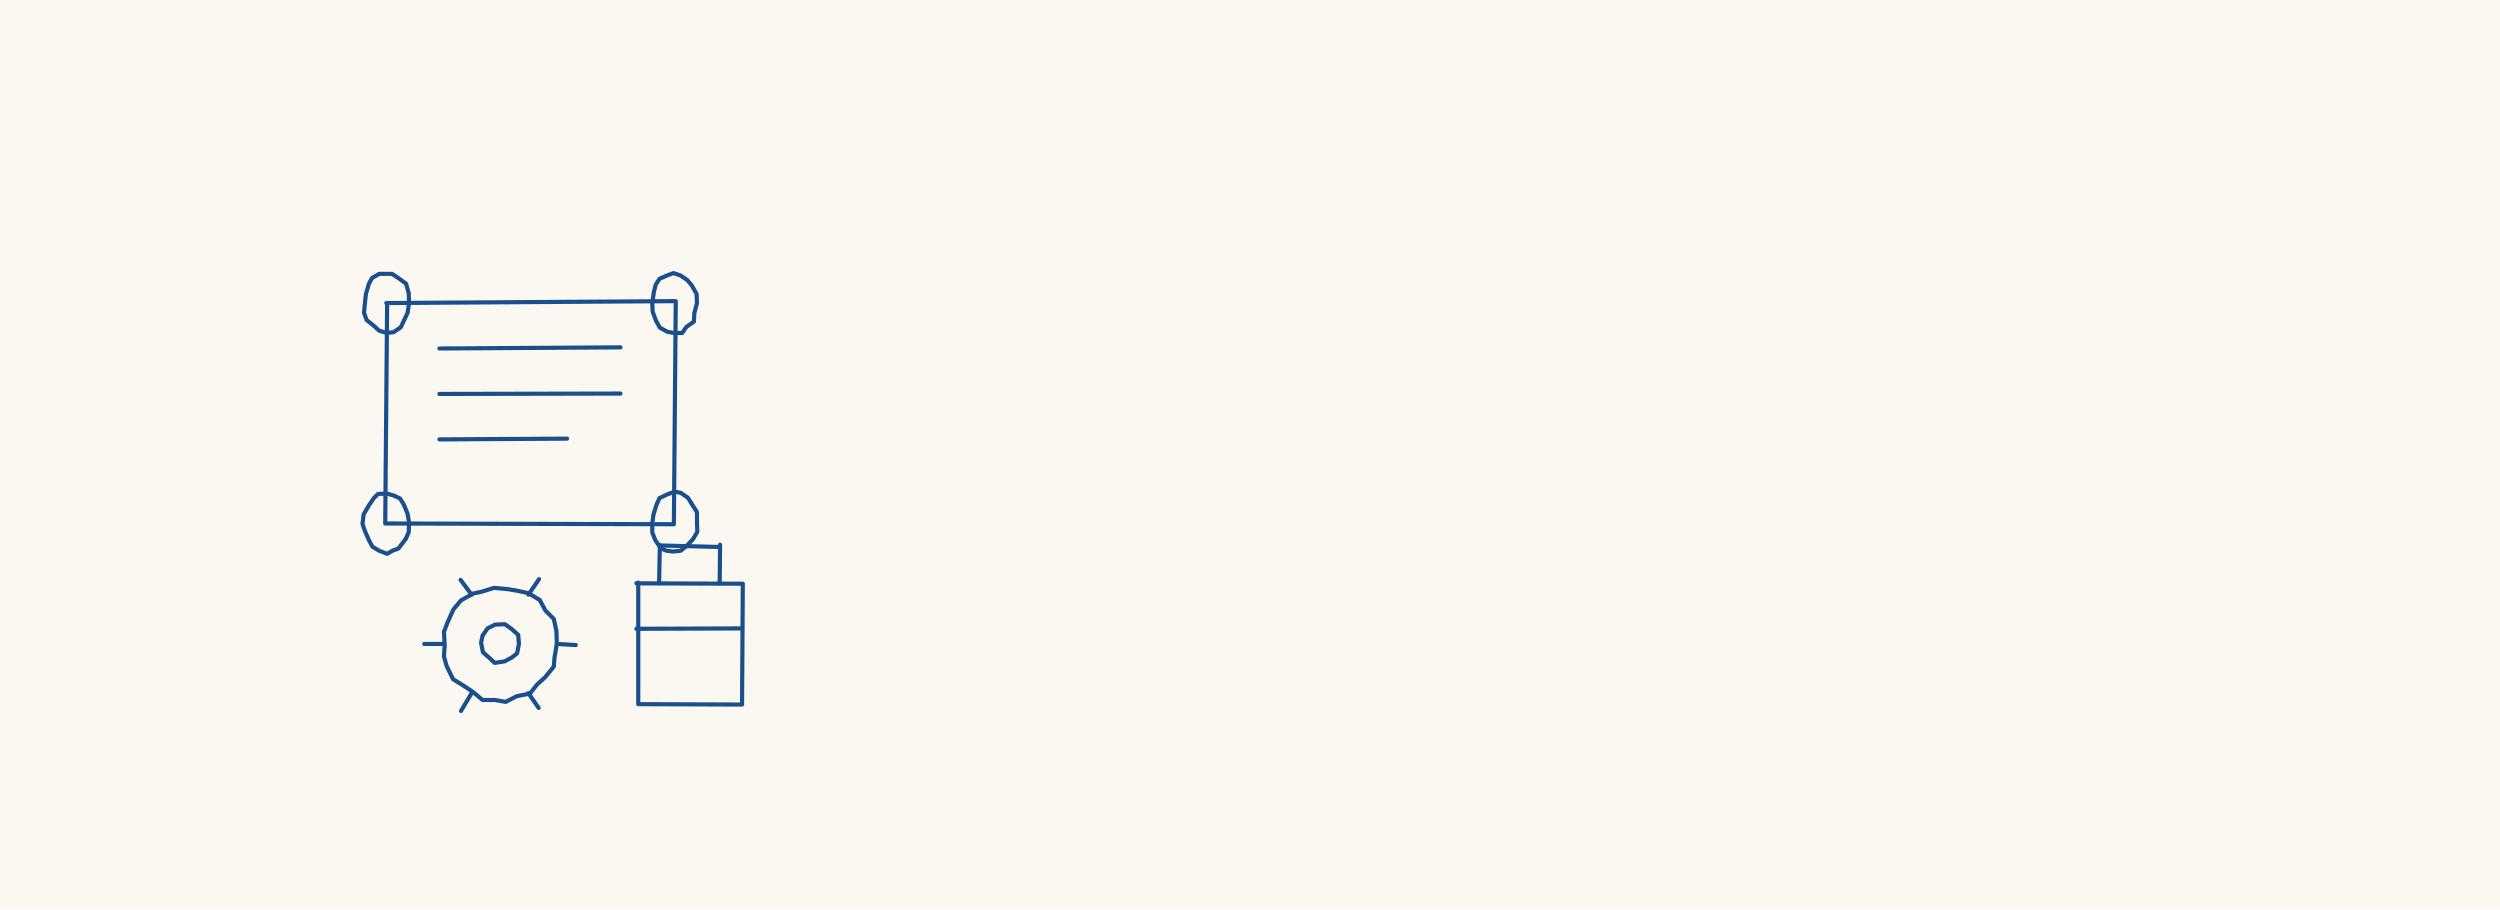
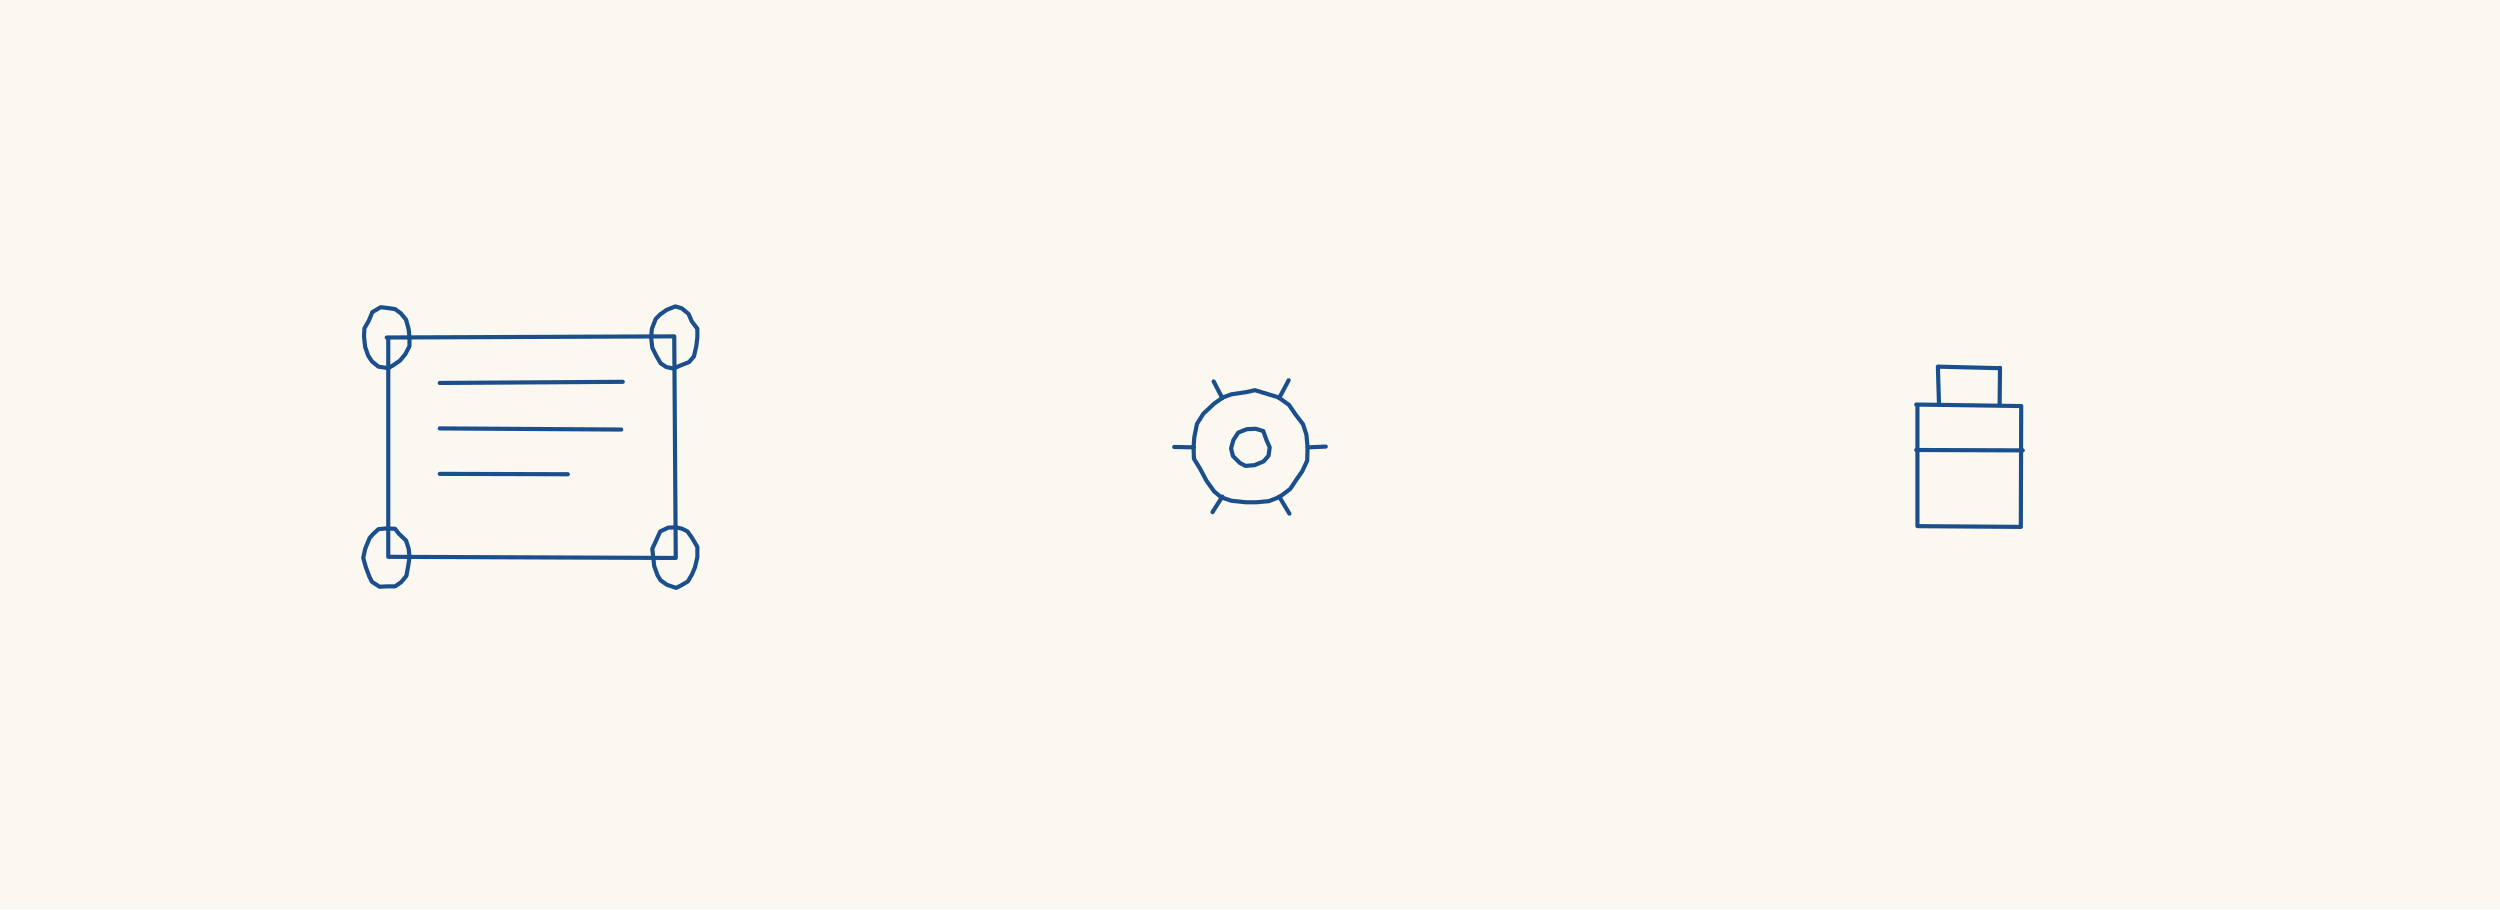
<svg xmlns="http://www.w3.org/2000/svg" viewBox="0 0 660 240" role="img" aria-label="ボールペン画: handson-10-csharp-grpc-server">
  <rect width="660" height="240" fill="#fbf8f2" />
  <g stroke="#1a4f8b" stroke-width="1.1" fill="none" stroke-linecap="round" stroke-linejoin="round">
-     <path d="M 102.0 80.0 L 178.4 79.5 L 177.9 138.4 L 101.7 138.2 L 102.2 80.3 Z" />
-     <path d="M 108.0 80.0 L 107.6 82.6 L 106.7 84.5 L 105.8 86.4 L 103.9 87.7 L 102.1 87.9 L 100.1 87.3 L 98.8 86.1 L 96.8 84.5 L 96.1 82.6 L 96.3 80.4 L 96.6 77.6 L 97.4 74.9 L 98.2 73.4 L 100.1 72.3 L 101.8 72.3 L 103.5 72.3 L 105.3 73.5 L 107.2 74.9 L 107.9 77.4 Z" />
-     <path d="M 184.0 80.0 L 183.3 82.7 L 183.2 84.9 L 181.2 86.3 L 180.1 87.9 L 177.9 87.9 L 176.2 87.6 L 174.2 86.5 L 173.2 84.7 L 172.3 82.3 L 172.2 80.1 L 172.6 77.2 L 173.1 75.2 L 174.1 73.6 L 176.4 72.6 L 177.8 72.1 L 179.6 72.7 L 181.4 73.9 L 182.6 75.3 L 183.9 77.6 Z" />
-     <path d="M 108.0 138.0 L 107.9 140.5 L 107.1 142.3 L 105.2 144.8 L 103.6 145.4 L 102.2 146.2 L 100.1 145.4 L 98.3 144.3 L 97.4 142.6 L 96.3 140.1 L 95.7 138.3 L 96.0 135.8 L 97.4 133.4 L 98.7 131.5 L 99.8 130.4 L 102.1 130.3 L 103.9 130.8 L 105.6 131.6 L 106.6 133.2 L 107.6 135.6 Z" />
-     <path d="M 184.0 138.0 L 184.1 140.4 L 182.9 142.4 L 181.3 144.1 L 179.7 145.4 L 177.7 145.6 L 176.0 145.4 L 174.5 144.8 L 173.0 142.6 L 172.2 140.6 L 172.2 138.2 L 172.5 135.9 L 173.3 133.3 L 174.1 131.5 L 176.2 130.5 L 178.1 129.8 L 179.7 130.1 L 181.6 131.4 L 182.6 133.0 L 184.0 135.2 Z" />
-     <path d="M 116.0 92.0 L 163.8 91.7" />
-     <path d="M 116.0 104.0 L 163.8 103.9" />
-     <path d="M 116.0 116.0 L 149.7 115.8" />
-     <path d="M 147.0 170.0 L 146.4 173.5 L 146.2 176.0 L 143.9 178.8 L 141.8 180.7 L 139.9 183.1 L 136.4 183.8 L 133.5 185.3 L 130.7 184.8 L 127.4 184.8 L 124.9 182.7 L 122.5 181.1 L 119.6 179.3 L 117.9 175.8 L 117.2 173.3 L 117.4 170.4 L 117.2 166.8 L 118.2 164.2 L 119.7 160.9 L 121.7 158.5 L 124.9 156.7 L 127.2 156.2 L 130.4 155.2 L 133.8 155.5 L 136.3 155.9 L 139.5 156.6 L 142.5 158.4 L 144.0 161.2 L 146.2 163.4 L 146.9 166.6 Z" />
-     <path d="M 147.0 170.0 L 152.0 170.3" />
-     <path d="M 139.5 183.0 L 142.2 186.9" />
-     <path d="M 124.5 183.0 L 121.7 187.7" />
-     <path d="M 117.0 170.0 L 112.0 170.0" />
-     <path d="M 124.5 157.0 L 121.6 153.1" />
-     <path d="M 139.5 157.0 L 142.3 152.9" />
-     <path d="M 137.0 170.0 L 136.5 172.5 L 135.1 173.6 L 133.2 174.6 L 130.6 175.0 L 129.1 173.6 L 127.5 172.2 L 127.0 169.7 L 127.4 167.8 L 128.7 165.9 L 130.7 164.9 L 133.3 164.8 L 135.0 166.0 L 136.8 167.6 Z" />
-     <path d="M 168.0 154.0 L 196.1 154.1 L 195.9 186.0 L 168.5 185.9 L 168.5 153.8 Z" />
-     <path d="M 174.0 154.0 L 174.2 143.9" />
-     <path d="M 190.0 154.0 L 190.1 143.8" />
-     <path d="M 174.0 144.0 L 189.9 144.4" />
-     <path d="M 168.0 166.0 L 195.9 165.9" />
+     <g transform="translate(0.1 9.1)">
+       <path d="M 102.0 80.0 L 177.9 79.7 L 178.3 138.2 L 102.4 137.9 L 102.4 80.0 Z" />
+       <path d="M 108.0 80.0 L 108.0 82.3 L 106.9 84.4 L 105.5 86.1 L 103.9 87.2 L 102.4 88.1 L 99.8 87.7 L 98.1 86.3 L 97.1 84.8 L 96.3 82.5 L 96.0 79.7 L 96.1 77.6 L 97.3 75.5 L 98.2 73.3 L 100.4 72.0 L 102.1 72.2 L 104.2 72.5 L 105.7 73.6 L 107.1 75.3 L 107.8 77.9 Z" />
+       <path d="M 184.0 80.0 L 183.7 82.4 L 183.1 85.0 L 181.8 86.5 L 179.5 87.4 L 177.7 88.2 L 175.8 87.8 L 174.3 86.8 L 173.2 84.9 L 172.1 82.7 L 171.8 80.0 L 172.0 77.7 L 173.0 75.1 L 174.2 73.9 L 175.9 72.7 L 178.2 71.8 L 179.9 72.3 L 181.7 73.8 L 182.5 75.7 L 184.0 77.7 Z" />
+       <path d="M 108.0 138.0 L 107.7 140.1 L 107.2 142.9 L 105.8 144.6 L 104.2 145.7 L 102.2 145.7 L 100.1 145.8 L 98.1 144.5 L 97.4 143.1 L 96.5 140.7 L 95.8 138.2 L 96.3 135.8 L 97.5 132.9 L 98.4 131.9 L 99.8 130.6 L 101.9 130.4 L 104.2 130.5 L 105.2 131.8 L 107.1 133.6 L 107.8 135.8 Z" />
+       <path d="M 184.0 138.0 L 183.4 140.6 L 182.6 142.5 L 181.5 144.4 L 179.8 145.4 L 178.4 146.1 L 176.0 145.3 L 174.3 144.1 L 173.5 142.8 L 172.6 140.3 L 172.4 138.4 L 172.1 135.8 L 173.2 133.4 L 174.2 131.2 L 176.3 130.2 L 178.4 130.1 L 180.0 130.5 L 181.4 131.2 L 182.6 132.9 L 184.0 135.3 Z" />
+       <path d="M 116.0 92.0 L 164.3 91.7" />
+       <path d="M 116.0 104.0 L 163.9 104.3" />
+       <path d="M 116.0 116.0 L 149.8 116.1" />
+     </g>
+     <g transform="translate(198.2 -51.9)">
+       <path d="M 147.0 170.0 L 146.9 173.5 L 145.6 176.3 L 144.0 178.6 L 142.4 181.0 L 139.6 183.1 L 136.8 184.2 L 133.5 184.5 L 130.8 184.5 L 126.9 184.1 L 124.2 183.2 L 122.3 181.6 L 120.3 178.8 L 118.6 175.6 L 117.0 173.0 L 116.9 169.9 L 117.1 167.3 L 117.8 163.8 L 119.5 161.1 L 122.4 158.4 L 124.7 156.8 L 126.9 156.0 L 130.9 155.4 L 133.1 154.9 L 137.0 156.1 L 139.3 156.8 L 142.1 158.8 L 143.8 161.3 L 145.8 163.9 L 146.7 166.7 Z" />
+       <path d="M 137.0 170.0 L 136.7 172.2 L 135.4 173.7 L 133.0 174.7 L 130.6 174.9 L 129.1 174.1 L 127.3 172.3 L 126.8 170.3 L 127.4 168.1 L 128.7 166.1 L 131.0 165.2 L 133.3 165.1 L 135.3 165.7 L 136.2 168.2 Z" />
+       <path d="M 147.0 170.0 L 151.8 169.8" />
+       <path d="M 139.5 183.0 L 142.2 187.5" />
+       <path d="M 124.5 183.0 L 121.9 187.1" />
+       <path d="M 117.0 170.0 L 111.8 169.9" />
+       <path d="M 124.5 157.0 L 122.2 152.6" />
+       <path d="M 139.5 157.0 L 142.0 152.3" />
+     </g>
+     <g transform="translate(337.9 -47.2)">
+       <path d="M 168.0 154.0 L 195.7 154.4 L 195.6 186.3 L 168.3 186.1 L 168.3 154.0 Z" />
+       <path d="M 174.0 154.0 L 173.7 144.0" />
+       <path d="M 190.0 154.0 L 190.1 144.3" />
+       <path d="M 174.0 144.0 L 190.0 144.4" />
+       <path d="M 168.0 166.0 L 196.1 166.1" />
+     </g>
  </g>
</svg>
